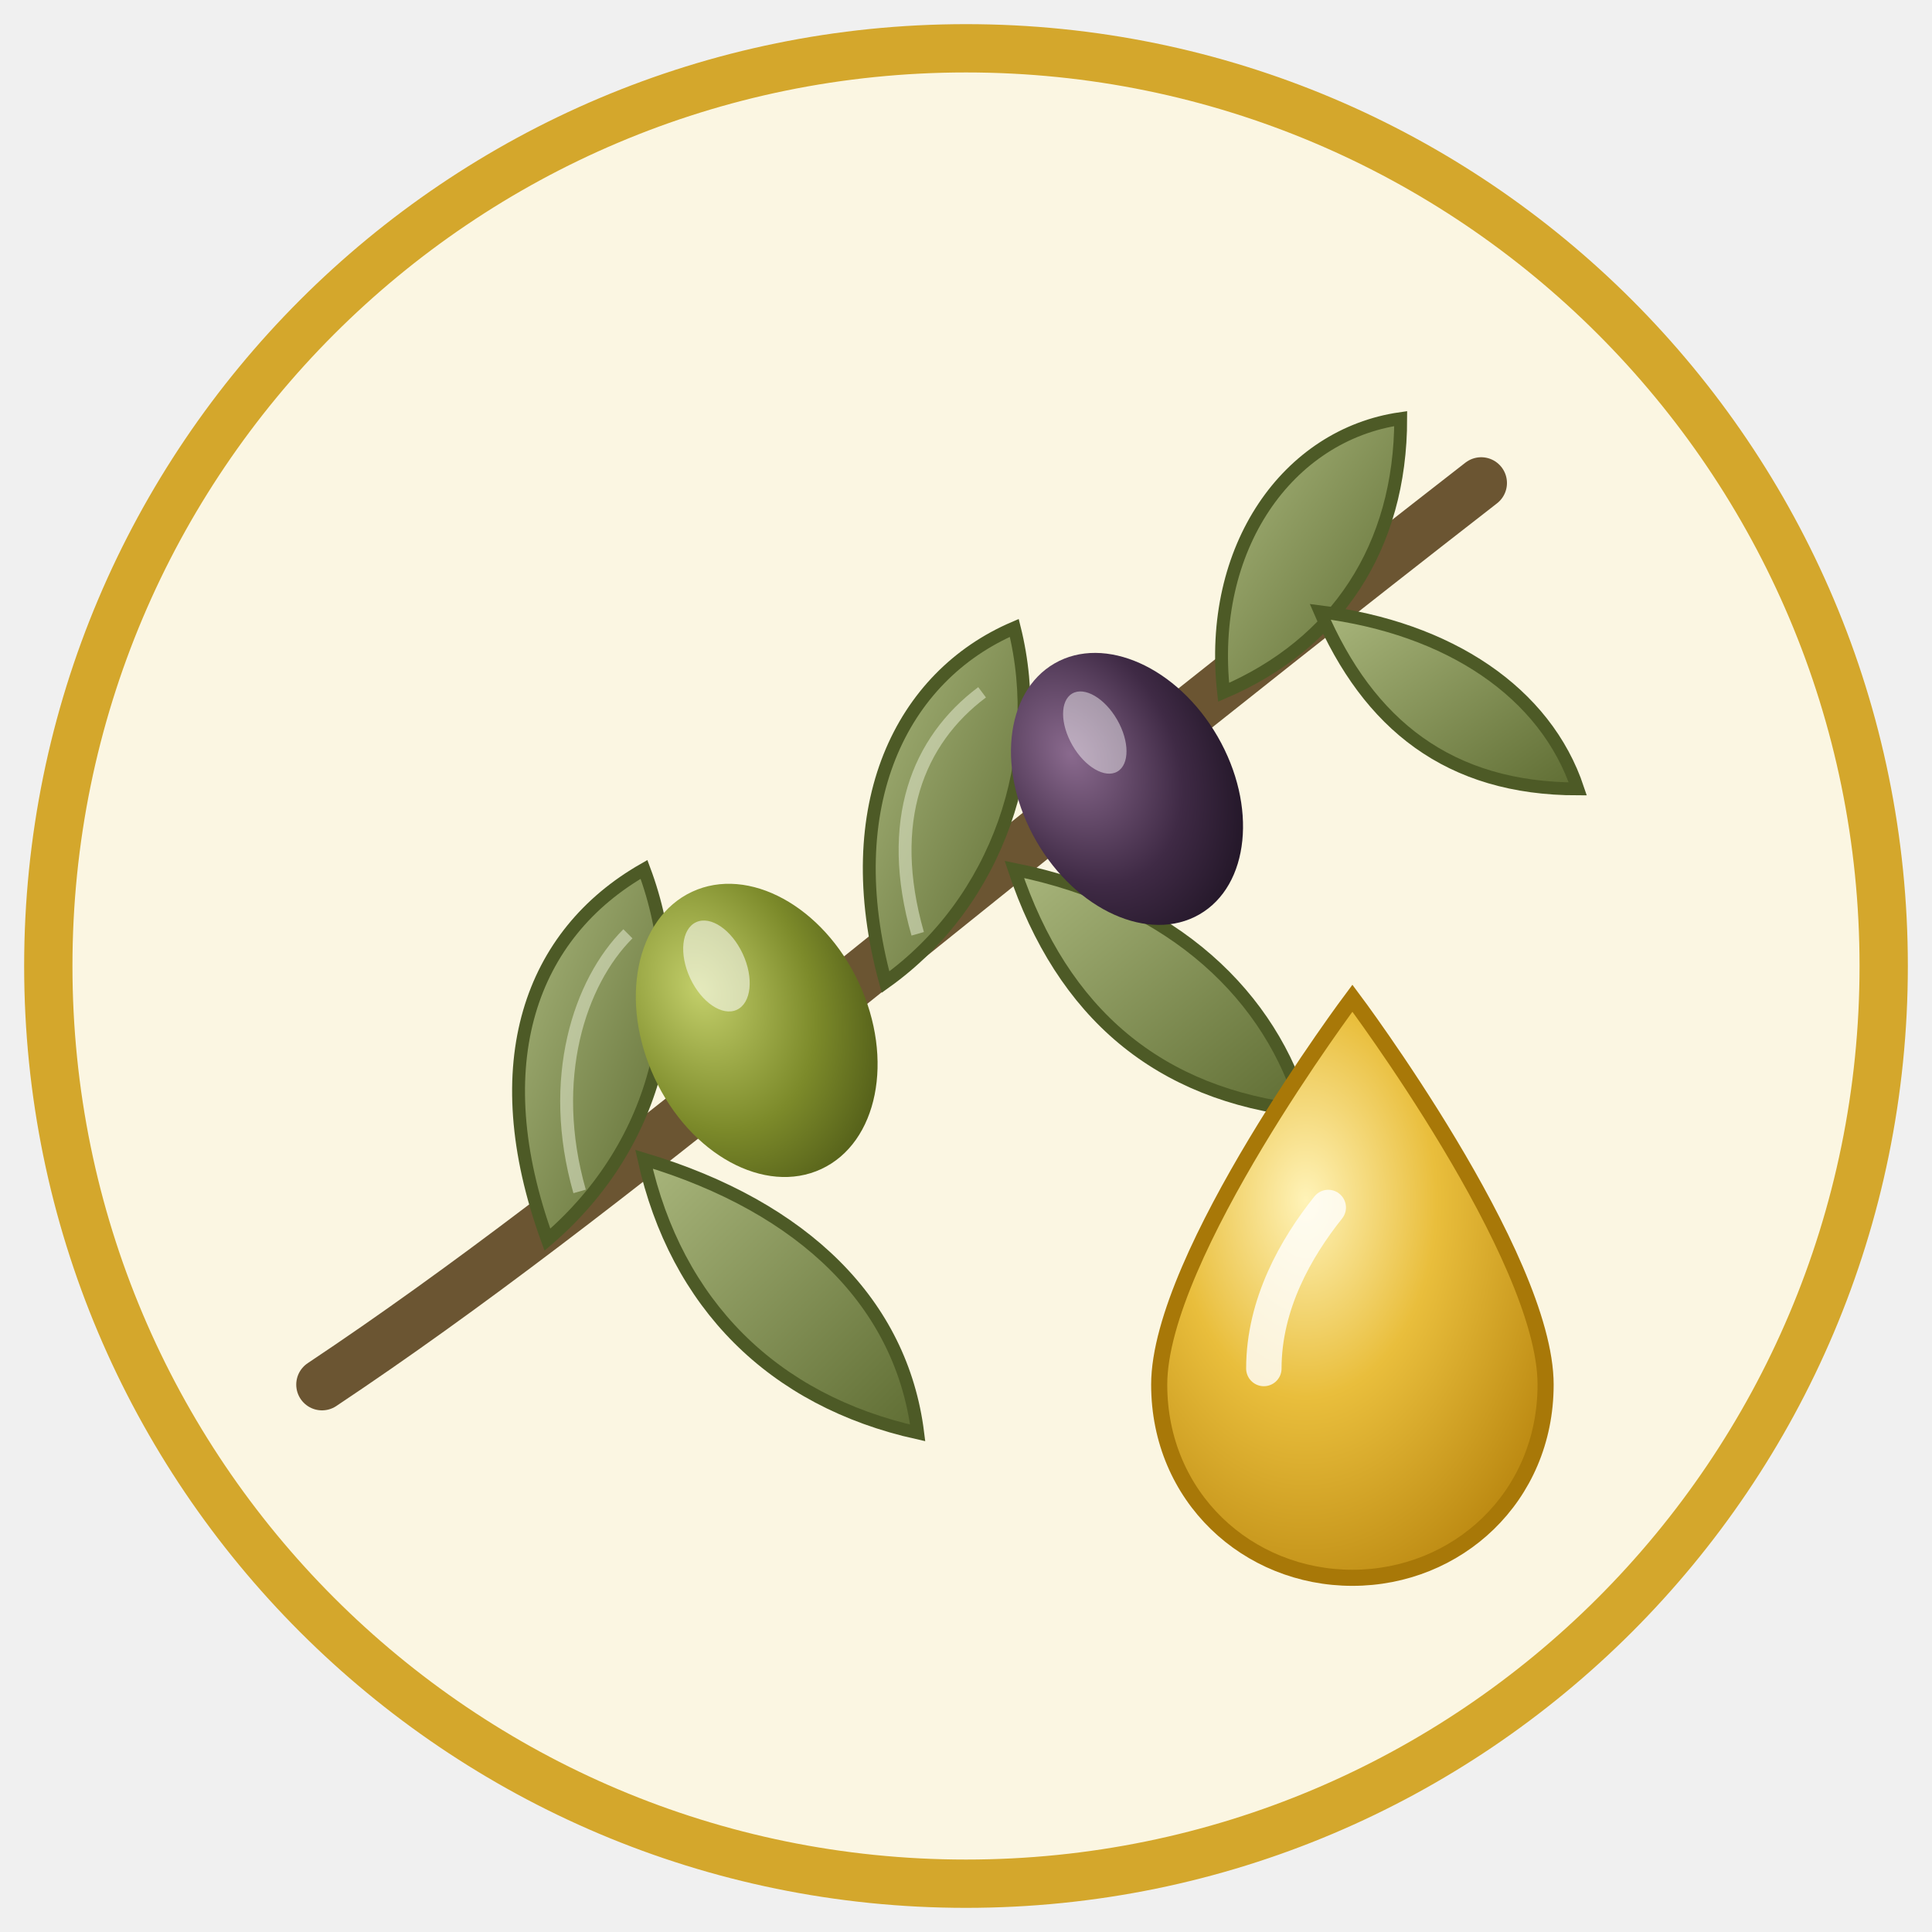
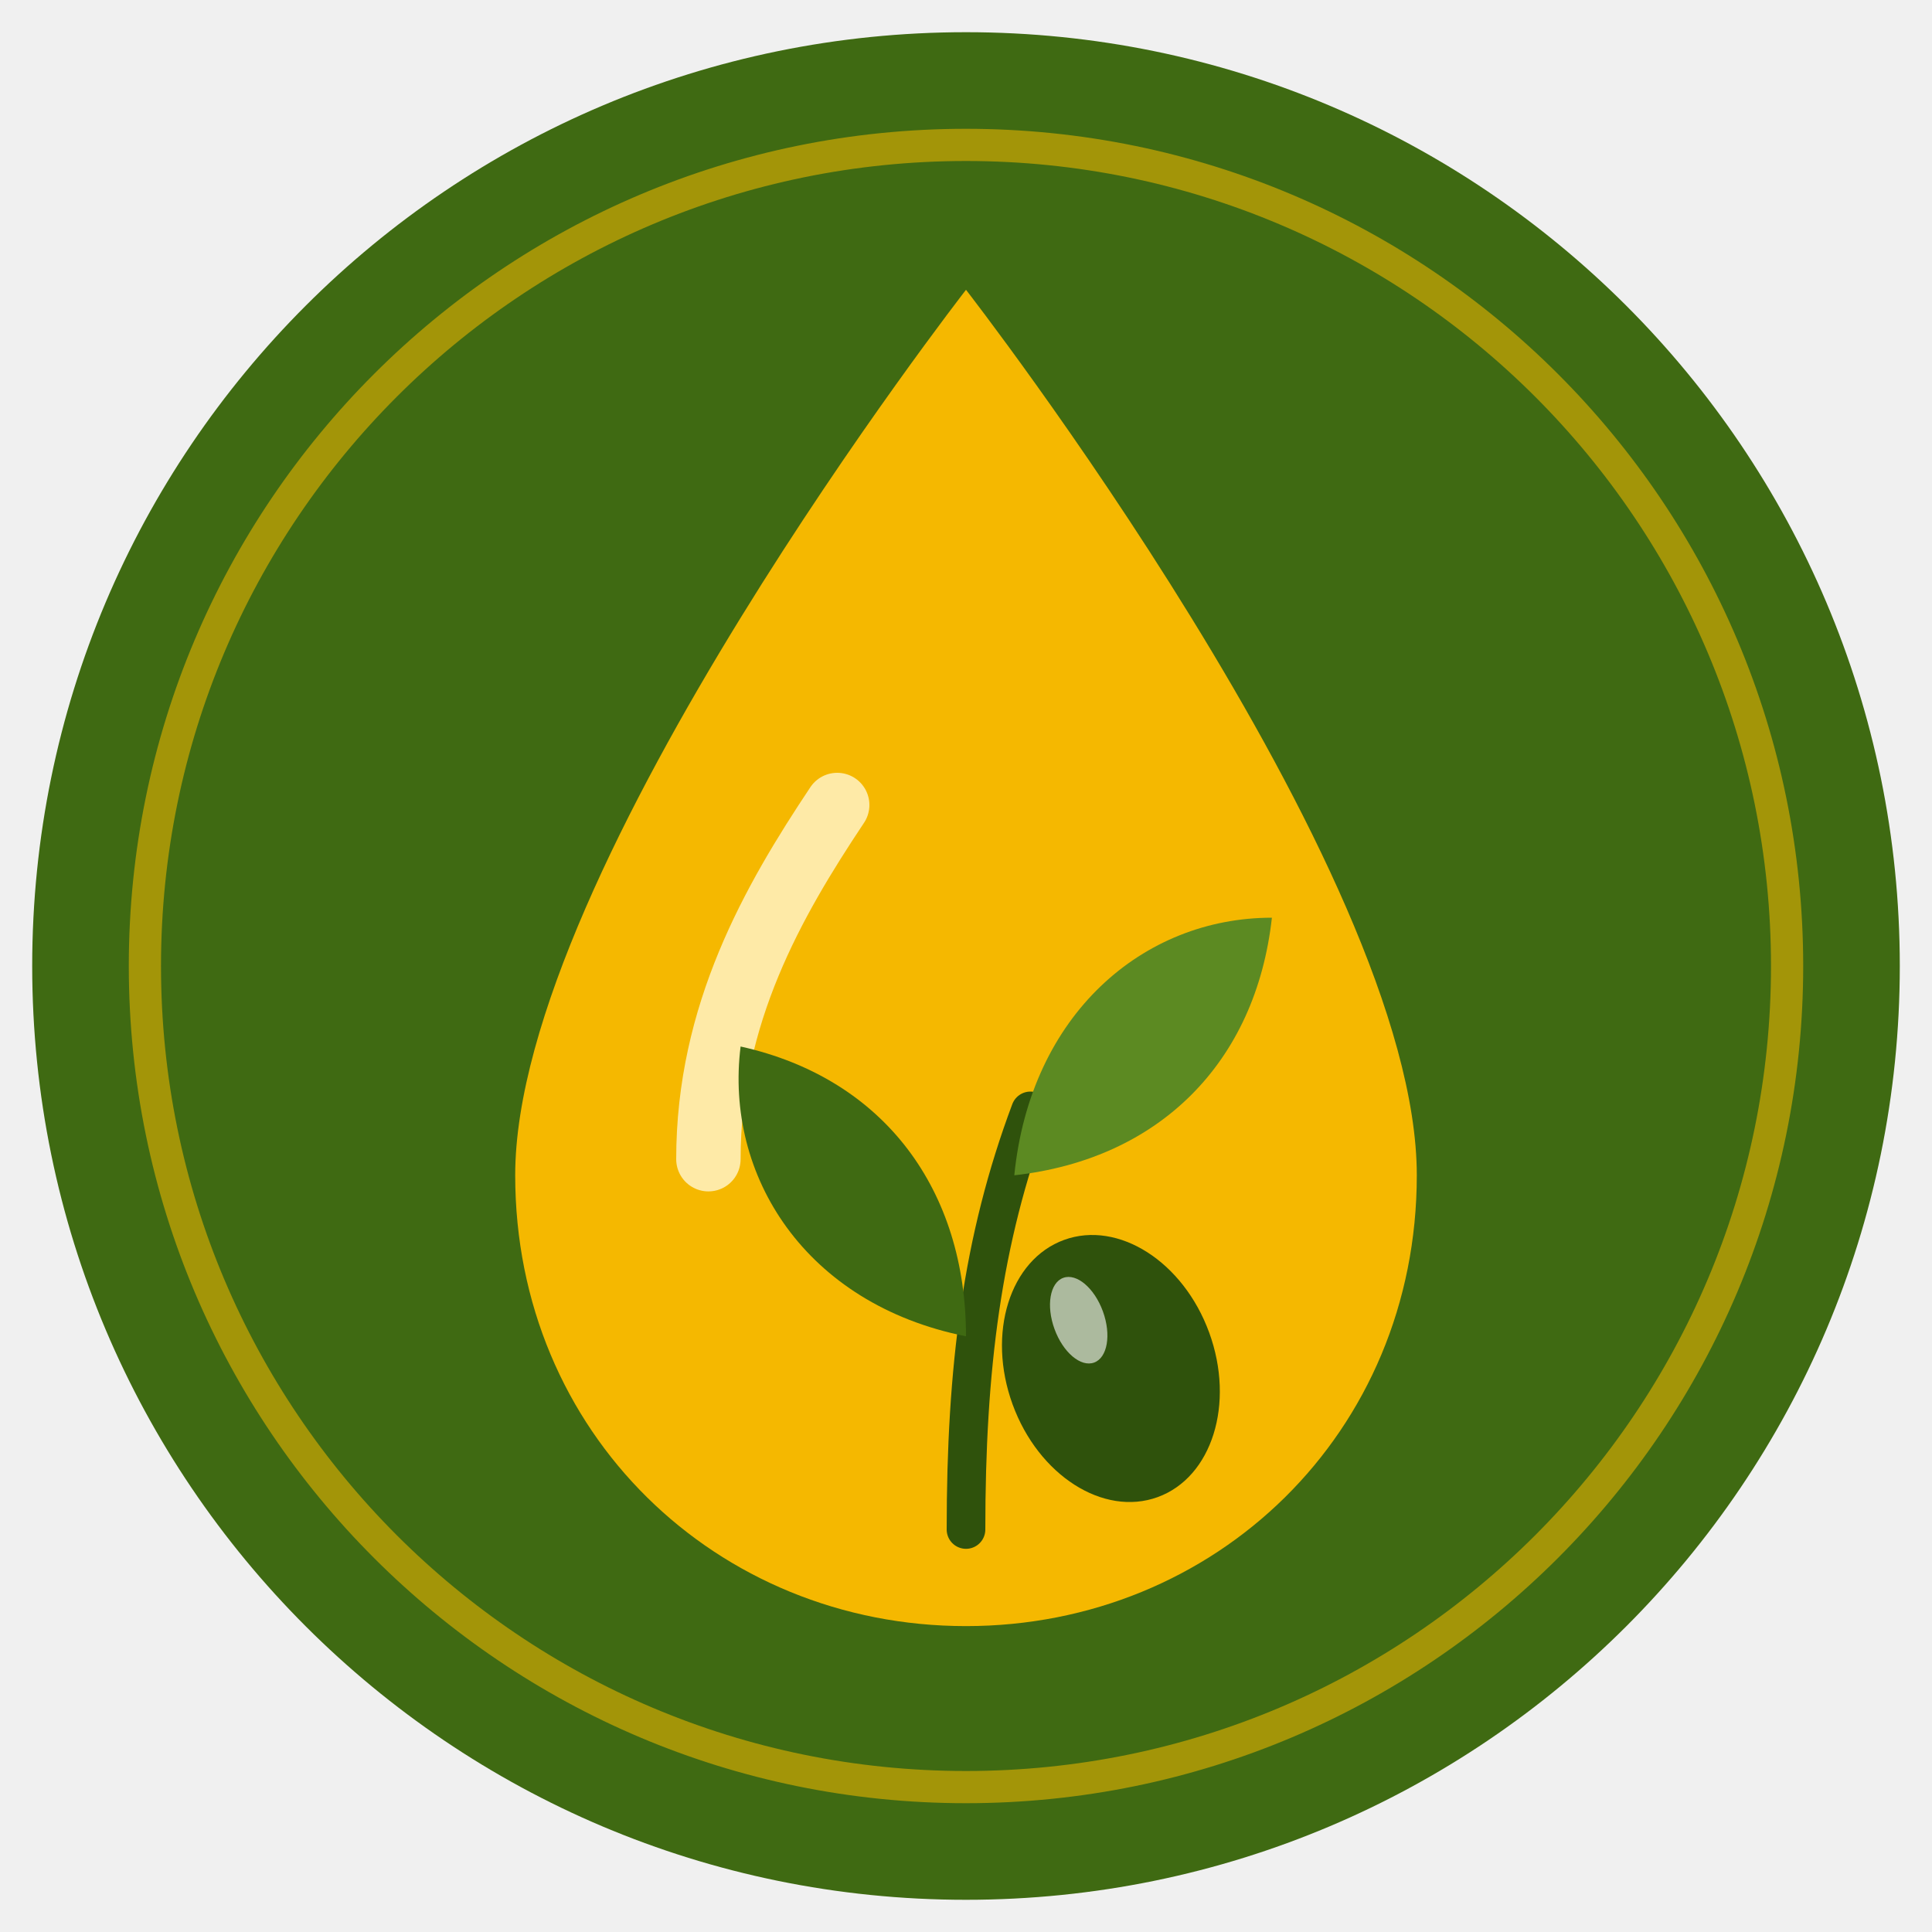
<svg xmlns="http://www.w3.org/2000/svg" viewBox="0 0 120 120" role="img" aria-label="OliAmo">
-   <defs>
-     <radialGradient id="dg" cx="38%" cy="35%" r="75%">
-       <stop offset="0" stop-color="#fff3b8" />
-       <stop offset=".45" stop-color="#e9be3c" />
-       <stop offset="1" stop-color="#b9860f" />
-     </radialGradient>
-     <radialGradient id="og" cx="35%" cy="30%" r="80%">
-       <stop offset="0" stop-color="#c3cf6a" />
-       <stop offset=".6" stop-color="#7c8a2a" />
-       <stop offset="1" stop-color="#4f5a17" />
-     </radialGradient>
-     <radialGradient id="ob" cx="35%" cy="30%" r="80%">
-       <stop offset="0" stop-color="#8a6a8e" />
-       <stop offset=".6" stop-color="#3f2a45" />
-       <stop offset="1" stop-color="#1f1424" />
-     </radialGradient>
-     <linearGradient id="lf" x1="0" y1="0" x2="1" y2="1">
-       <stop offset="0" stop-color="#a9b67c" />
-       <stop offset="1" stop-color="#5f6d33" />
-     </linearGradient>
-   </defs>
-   <circle cx="60" cy="60" r="57" fill="#fbf6e2" stroke="#d4a72c" stroke-width="3" />
-   <path d="M20 86 C38 74 56 58 92 30" fill="none" stroke="#6b5532" stroke-width="3.2" stroke-linecap="round" />
-   <g fill="url(#lf)" stroke="#4d5a26" stroke-width=".8">
-     <path d="M34 77 C30 66 33 58 40 54 C43 62 41 71 34 77Z" />
-     <path d="M40 72 C50 75 56 81 57 89 C48 87 42 81 40 72Z" />
-     <path d="M55 61 C52 50 56 42 63 39 C65 47 62 56 55 61Z" />
-     <path d="M63 54 C73 56 79 62 81 69 C72 68 66 63 63 54Z" />
-     <path d="M76 43 C75 34 80 27 87 26 C87 34 83 40 76 43Z" />
-     <path d="M82 38 C90 39 96 43 98 49 C90 49 85 45 82 38Z" />
-   </g>
-   <g fill="#e4e9cf" opacity=".55">
-     <path d="M36 74 C34 67 36 61 39 58" stroke="#e4e9cf" stroke-width=".8" fill="none" />
-     <path d="M57 58 C55 51 57 46 61 43" stroke="#e4e9cf" stroke-width=".8" fill="none" />
-   </g>
-   <ellipse cx="47" cy="64" rx="7" ry="9.5" transform="rotate(-25 47 64)" fill="url(#og)" />
-   <ellipse cx="70" cy="49" rx="6.5" ry="9" transform="rotate(-30 70 49)" fill="url(#ob)" />
-   <ellipse cx="44.5" cy="60" rx="1.8" ry="3" transform="rotate(-25 44.5 60)" fill="#fff" opacity=".55" />
-   <ellipse cx="68" cy="45.5" rx="1.6" ry="2.8" transform="rotate(-30 68 45.5)" fill="#fff" opacity=".45" />
-   <path d="M84 62 C84 62 72 78 72 86 C72 93 77.5 98 84 98 C90.5 98 96 93 96 86 C96 78 84 62 84 62Z" fill="url(#dg)" stroke="#a87808" stroke-width="1" />
-   <path d="M78.5 85 C78.5 81 80.5 77.5 82.5 75" stroke="#fff" stroke-width="2.2" stroke-linecap="round" fill="none" opacity=".8" />
+   <circle cx="60" cy="60" r="58" fill="#3F6A12" />
+   <circle cx="60" cy="60" r="51" fill="none" stroke="#F5B800" stroke-width="2" opacity="0.55" />
+   <path d="M60 18 C60 18 32 54 32 73 C32 89 44.5 101 60 101 C75.5 101 88 89 88 73 C88 54 60 18 60 18Z" fill="#F5B800" />
+   <path d="M44 72 C44 63 48 56 52 50" stroke="#FFF3C4" stroke-width="4" stroke-linecap="round" fill="none" opacity="0.85" />
+   <path d="M60 95 C60 85 61 77 64 69" stroke="#2F520C" stroke-width="2.4" fill="none" stroke-linecap="round" />
+   <path d="M60 83 C50 81 45 73 46 65 C55 67 60 74 60 83Z" fill="#3F6A12" />
+   <path d="M63 73 C64 63 71 57 79 57 C78 66 72 72 63 73Z" fill="#5C8A22" />
+   <ellipse cx="69" cy="85" rx="6.5" ry="8.5" transform="rotate(-20 69 85)" fill="#2F520C" />
+   <ellipse cx="67" cy="82" rx="1.6" ry="2.8" transform="rotate(-20 67 82)" fill="#FFFFFF" opacity="0.6" />
</svg>
